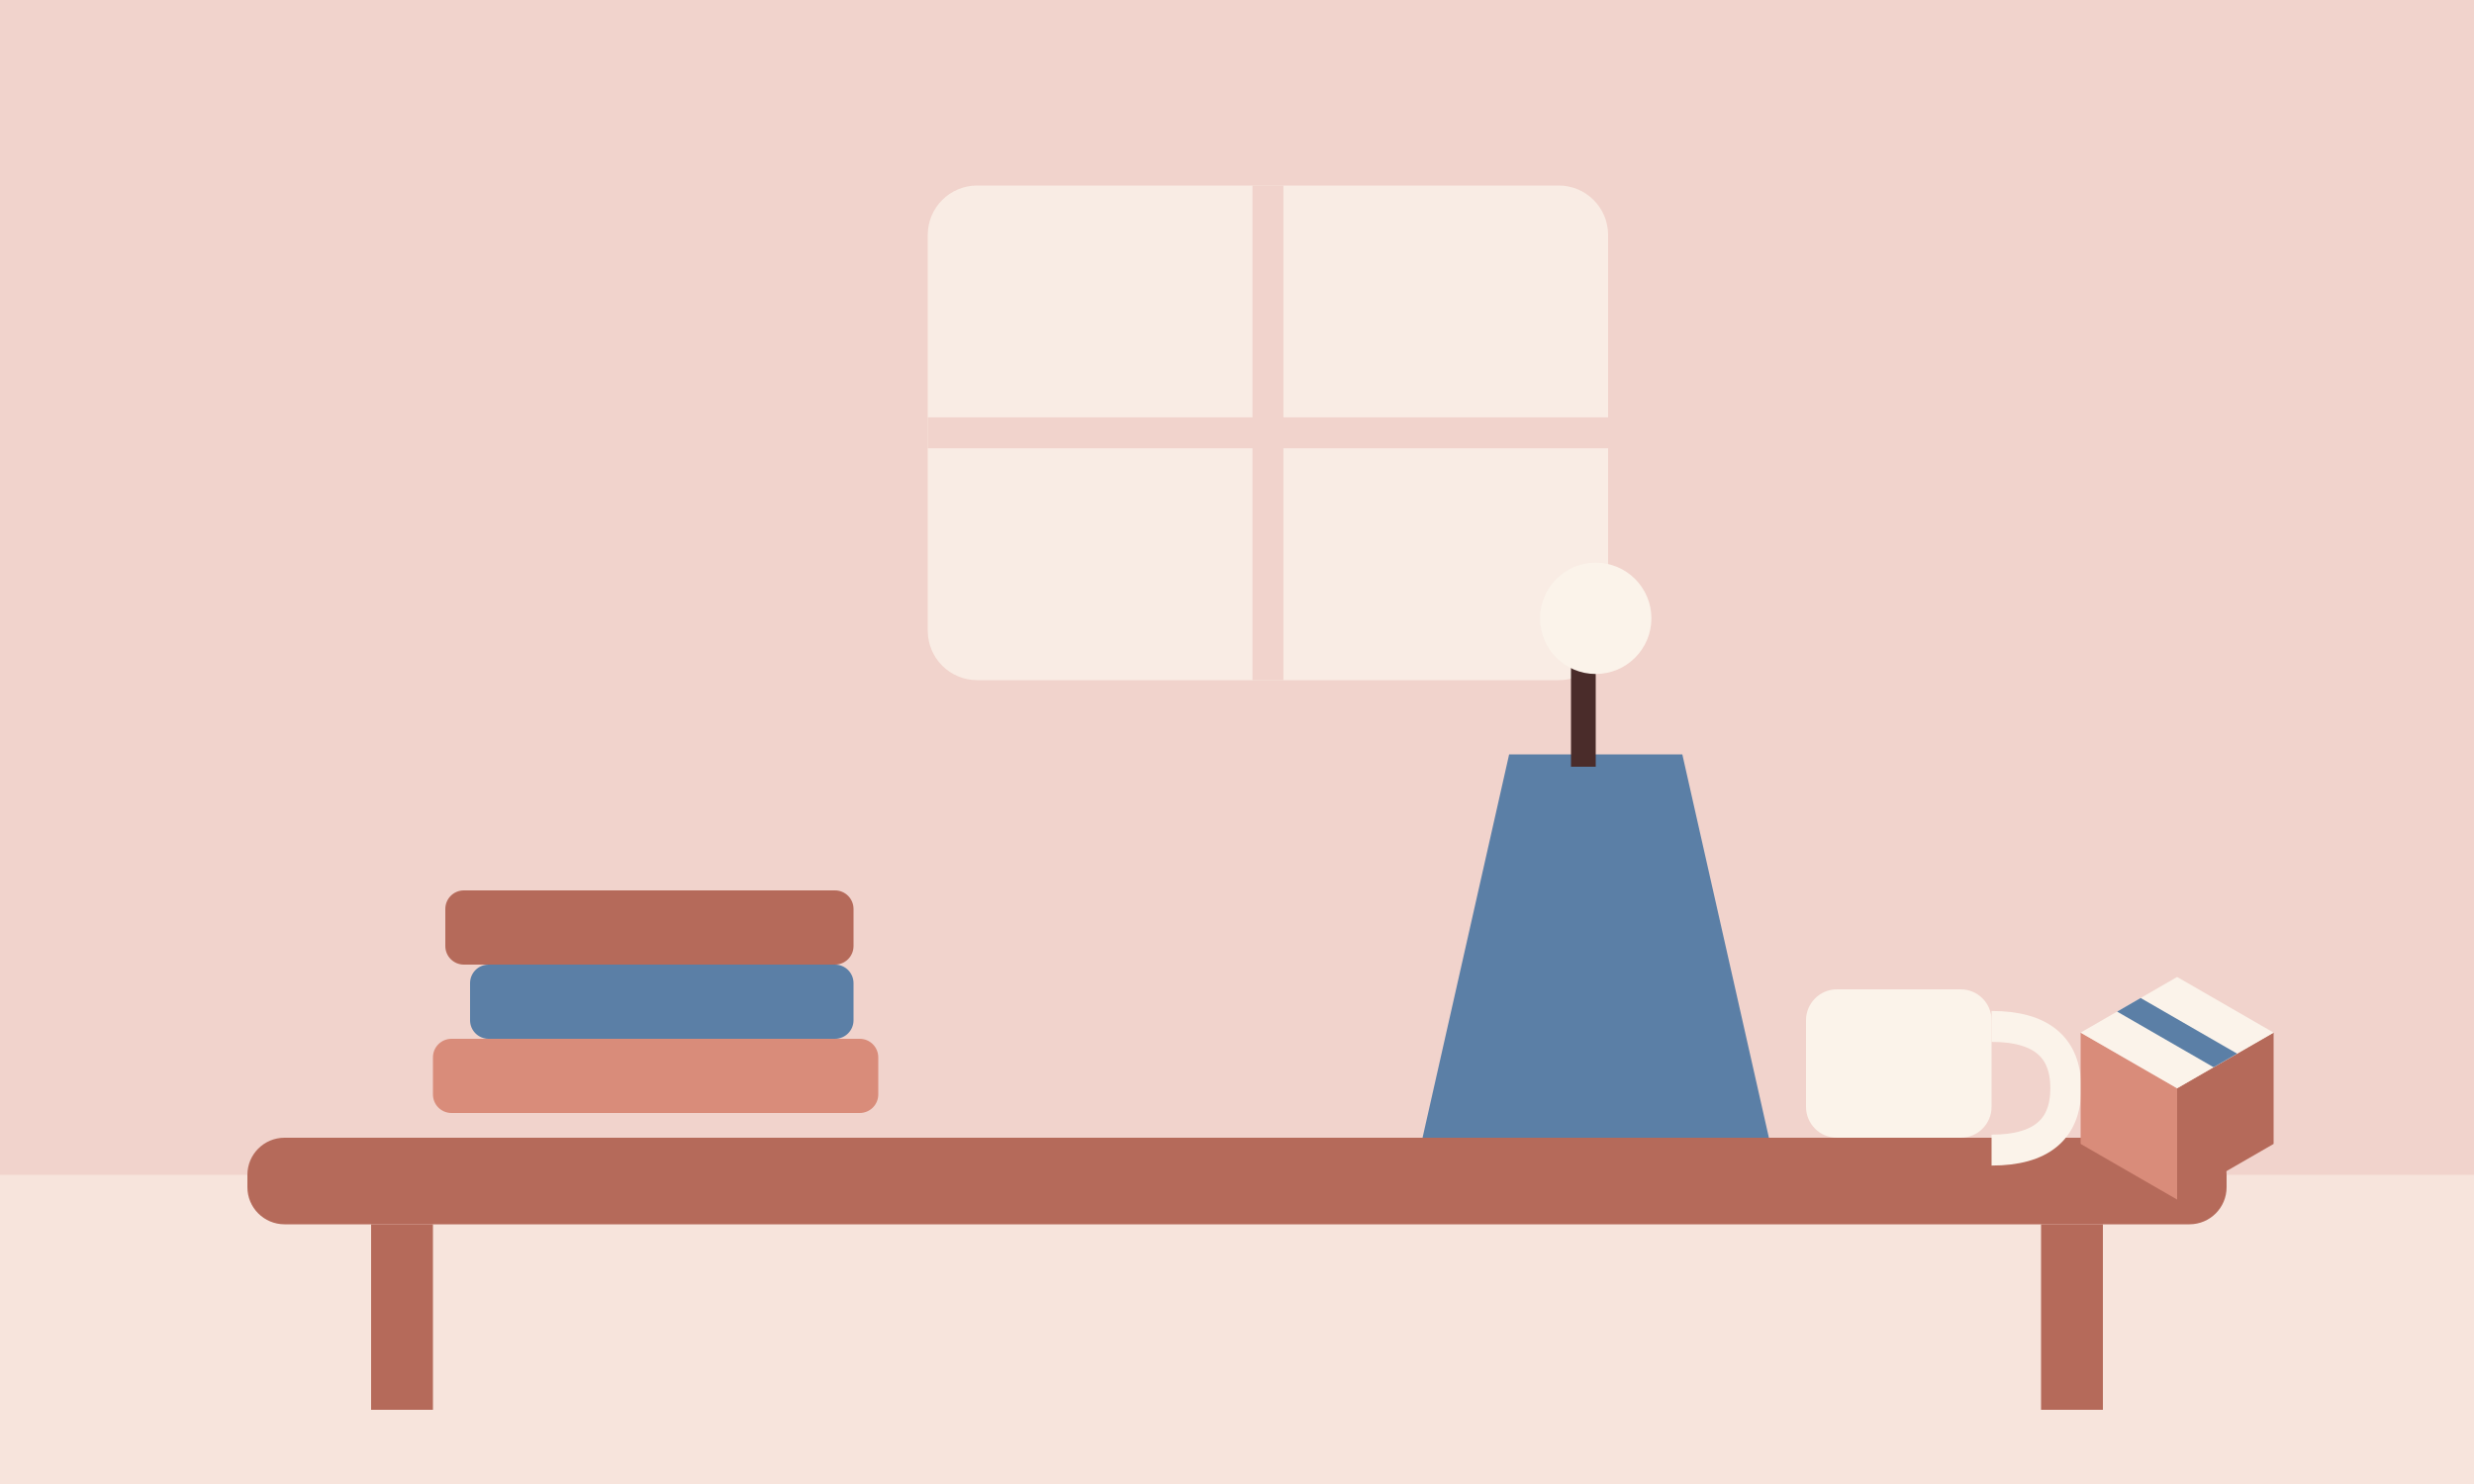
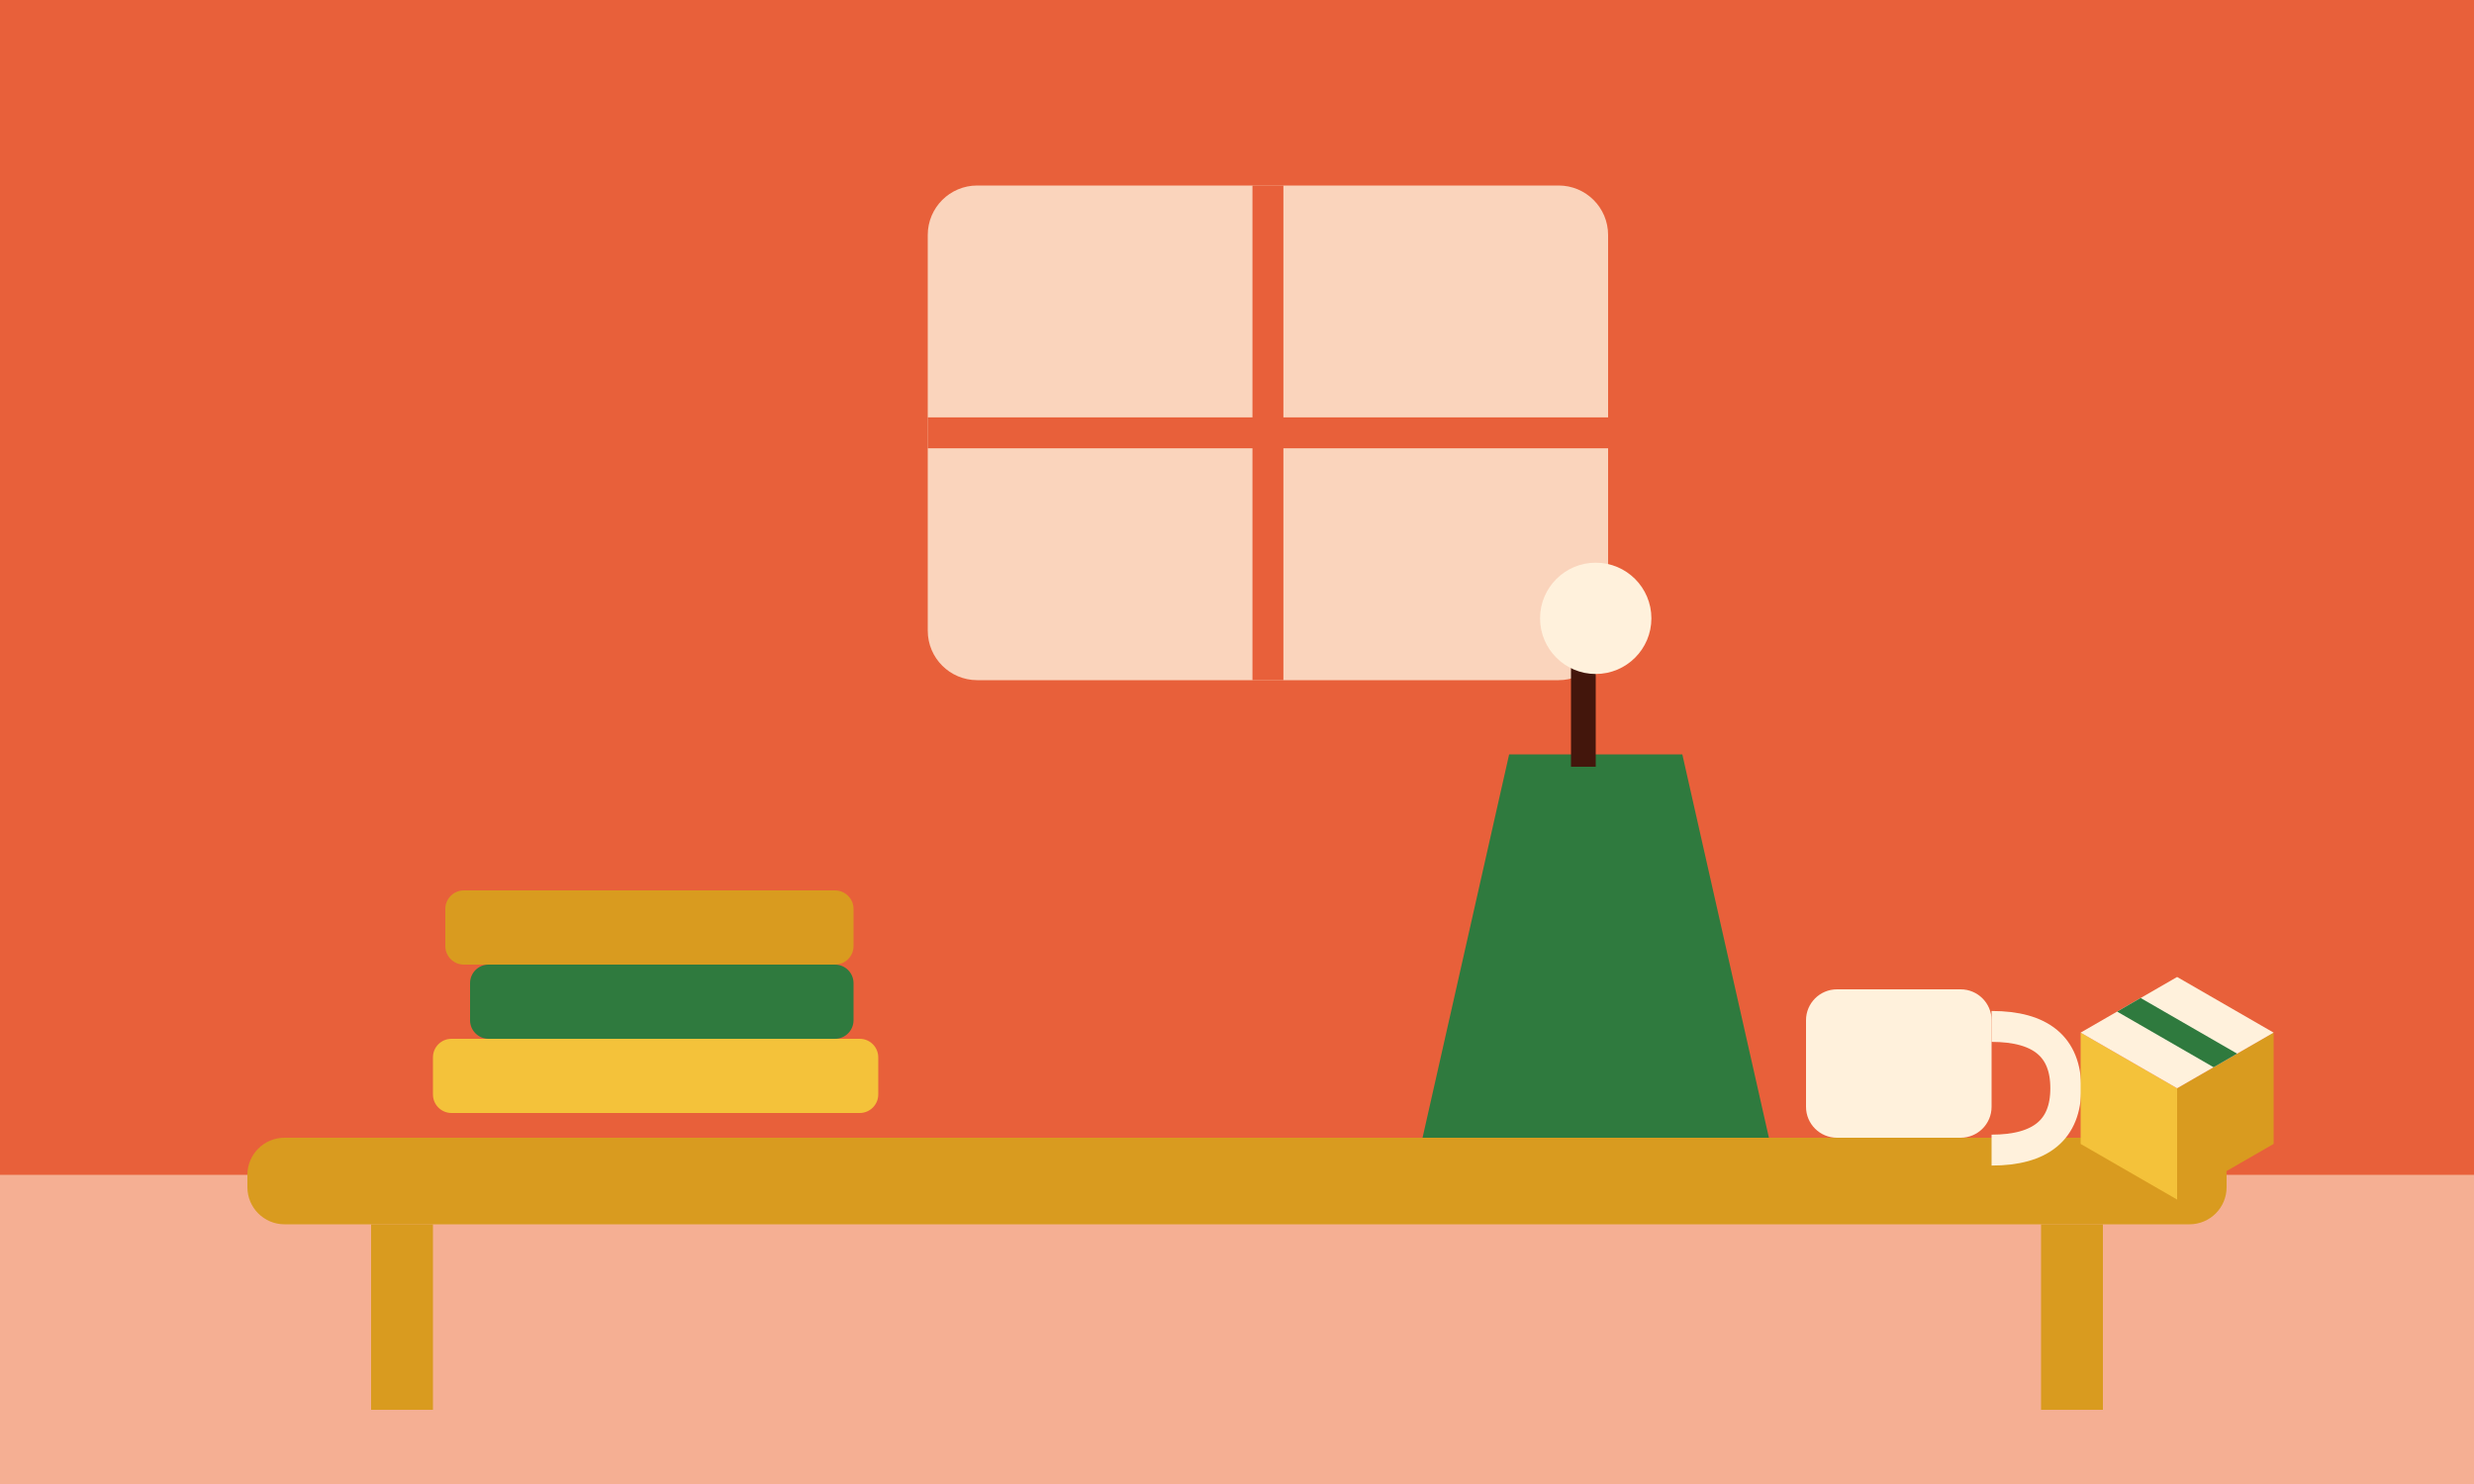
<svg xmlns="http://www.w3.org/2000/svg" viewBox="0 0 400 240" preserveAspectRatio="xMidYMid slice">
-   <rect width="400" height="240" fill="#f1d3cc" />
-   <rect x="150" y="30" width="110" height="80" rx="8" fill="#fbf3ea" opacity=".8" />
-   <path d="M205 30 v80 M150 70 h110" stroke="#f1d3cc" stroke-width="5" />
-   <rect x="0" y="190" width="400" height="50" fill="#fbf3ea" opacity=".55" />
-   <rect x="40" y="184" width="320" height="14" rx="6" fill="#b56a5a" />
-   <rect x="60" y="198" width="10" height="30" fill="#b56a5a" />
-   <rect x="330" y="198" width="10" height="30" fill="#b56a5a" />
-   <rect x="70" y="168" width="72" height="12" rx="3" fill="#d98c7a" />
-   <rect x="76" y="156" width="62" height="12" rx="3" fill="#5b7fa6" />
-   <rect x="72" y="144" width="66" height="12" rx="3" fill="#b56a5a" />
-   <path d="M230 184 l14 -62 h28 l14 62z" fill="#5b7fa6" />
-   <rect x="254" y="104" width="4" height="20" fill="#4a2c2a" />
-   <circle cx="258" cy="100" r="9" fill="#fbf3ea" />
-   <rect x="292" y="160" width="30" height="24" rx="5" fill="#fbf3ea" />
-   <path d="M322 166 q12 0 12 10 t-12 10" fill="none" stroke="#fbf3ea" stroke-width="5" />
-   <polygon points="336.4,167.0 352.0,176.0 352.0,194.0 336.4,185.0" fill="#d98c7a" />
-   <polygon points="352.0,176.0 367.6,167.0 367.6,185.0 352.0,194.0" fill="#b56a5a" />
-   <polygon points="352.0,158.0 367.6,167.0 352.0,176.0 336.4,167.0" fill="#fbf3ea" />
-   <polygon points="346.1,161.4 342.3,163.6 357.9,172.6 361.7,170.4" fill="#5b7fa6" />
+   <rect width="400" height="240" fill="#e8603a" />
+   <rect x="150" y="30" width="110" height="80" rx="8" fill="#fff1dc" opacity=".8" />
+   <path d="M205 30 v80 M150 70 h110" stroke="#e8603a" stroke-width="5" />
+   <rect x="0" y="190" width="400" height="50" fill="#fff1dc" opacity=".55" />
+   <rect x="40" y="184" width="320" height="14" rx="6" fill="#d99b1f" />
+   <rect x="60" y="198" width="10" height="30" fill="#d99b1f" />
+   <rect x="330" y="198" width="10" height="30" fill="#d99b1f" />
+   <rect x="70" y="168" width="72" height="12" rx="3" fill="#f4c23a" />
+   <rect x="76" y="156" width="62" height="12" rx="3" fill="#2f7a3e" />
+   <rect x="72" y="144" width="66" height="12" rx="3" fill="#d99b1f" />
+   <path d="M230 184 l14 -62 h28 l14 62z" fill="#2f7a3e" />
+   <rect x="254" y="104" width="4" height="20" fill="#43160c" />
+   <circle cx="258" cy="100" r="9" fill="#fff1dc" />
+   <rect x="292" y="160" width="30" height="24" rx="5" fill="#fff1dc" />
+   <path d="M322 166 q12 0 12 10 t-12 10" fill="none" stroke="#fff1dc" stroke-width="5" />
+   <polygon points="336.4,167.0 352.0,176.0 352.0,194.0 336.4,185.0" fill="#f4c23a" />
+   <polygon points="352.0,176.0 367.6,167.0 367.6,185.0 352.0,194.0" fill="#d99b1f" />
+   <polygon points="352.0,158.0 367.6,167.0 352.0,176.0 336.4,167.0" fill="#fff1dc" />
+   <polygon points="346.1,161.4 342.3,163.6 357.9,172.6 361.7,170.4" fill="#2f7a3e" />
</svg>
